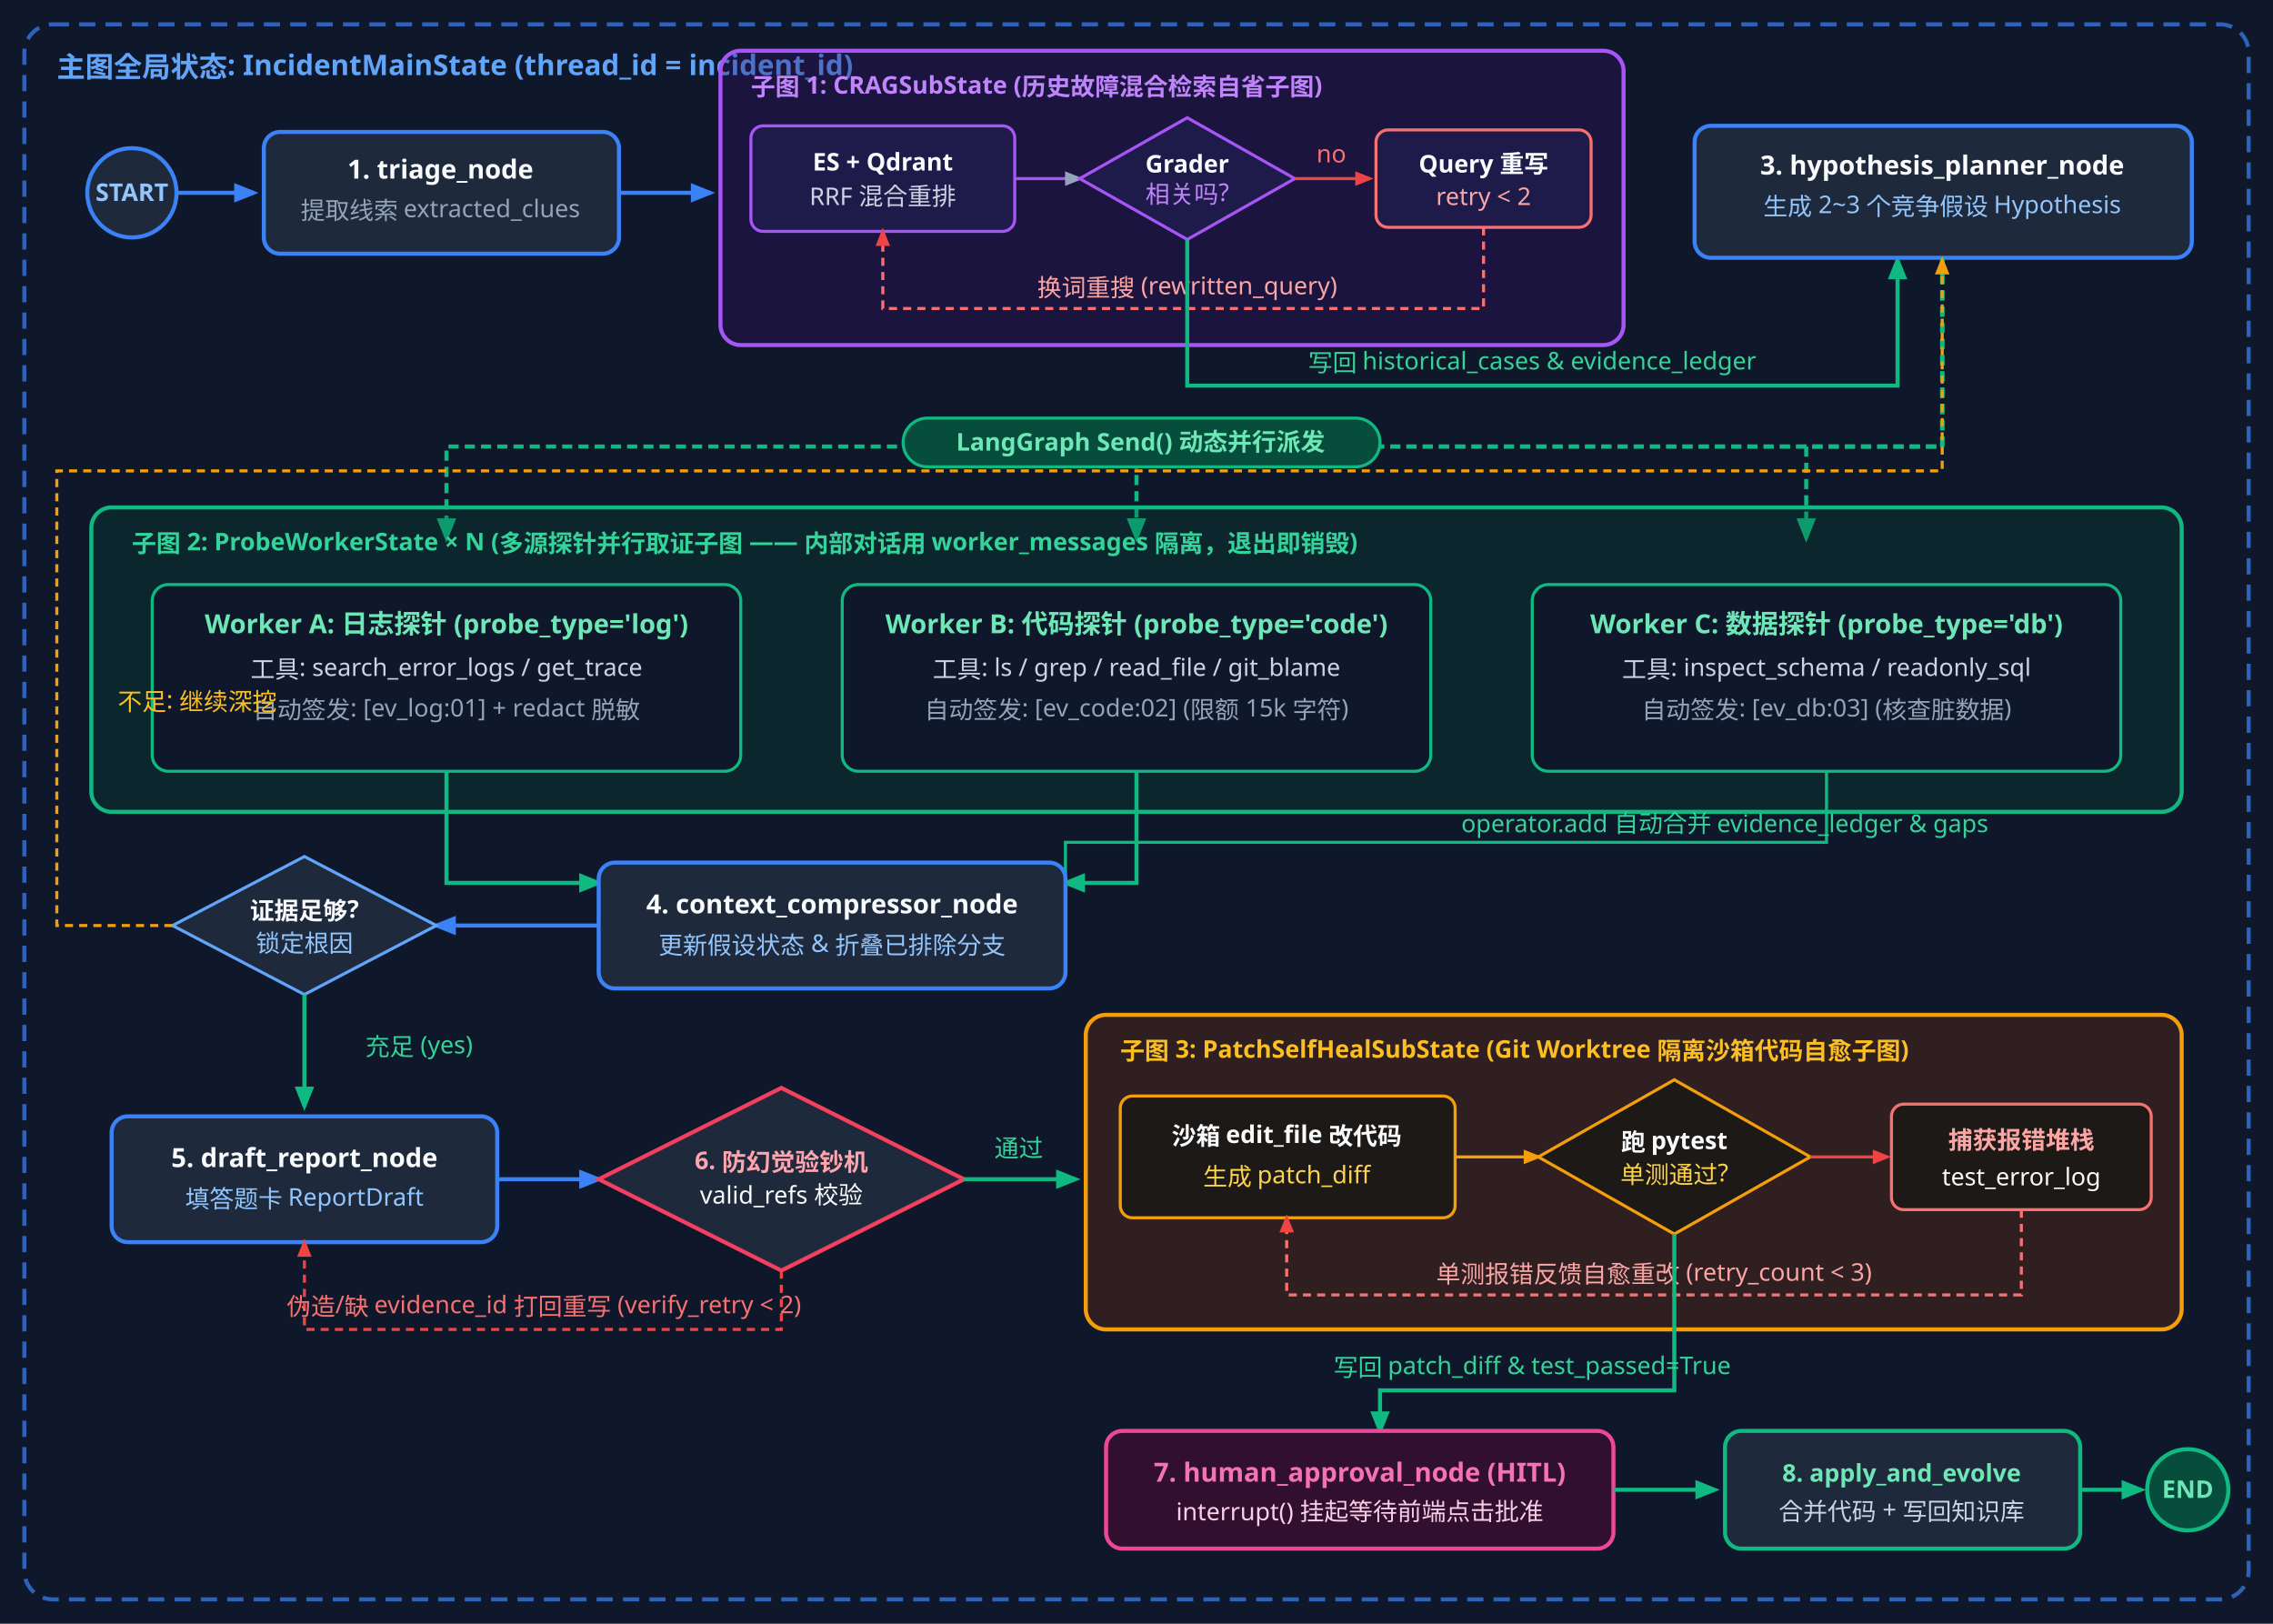
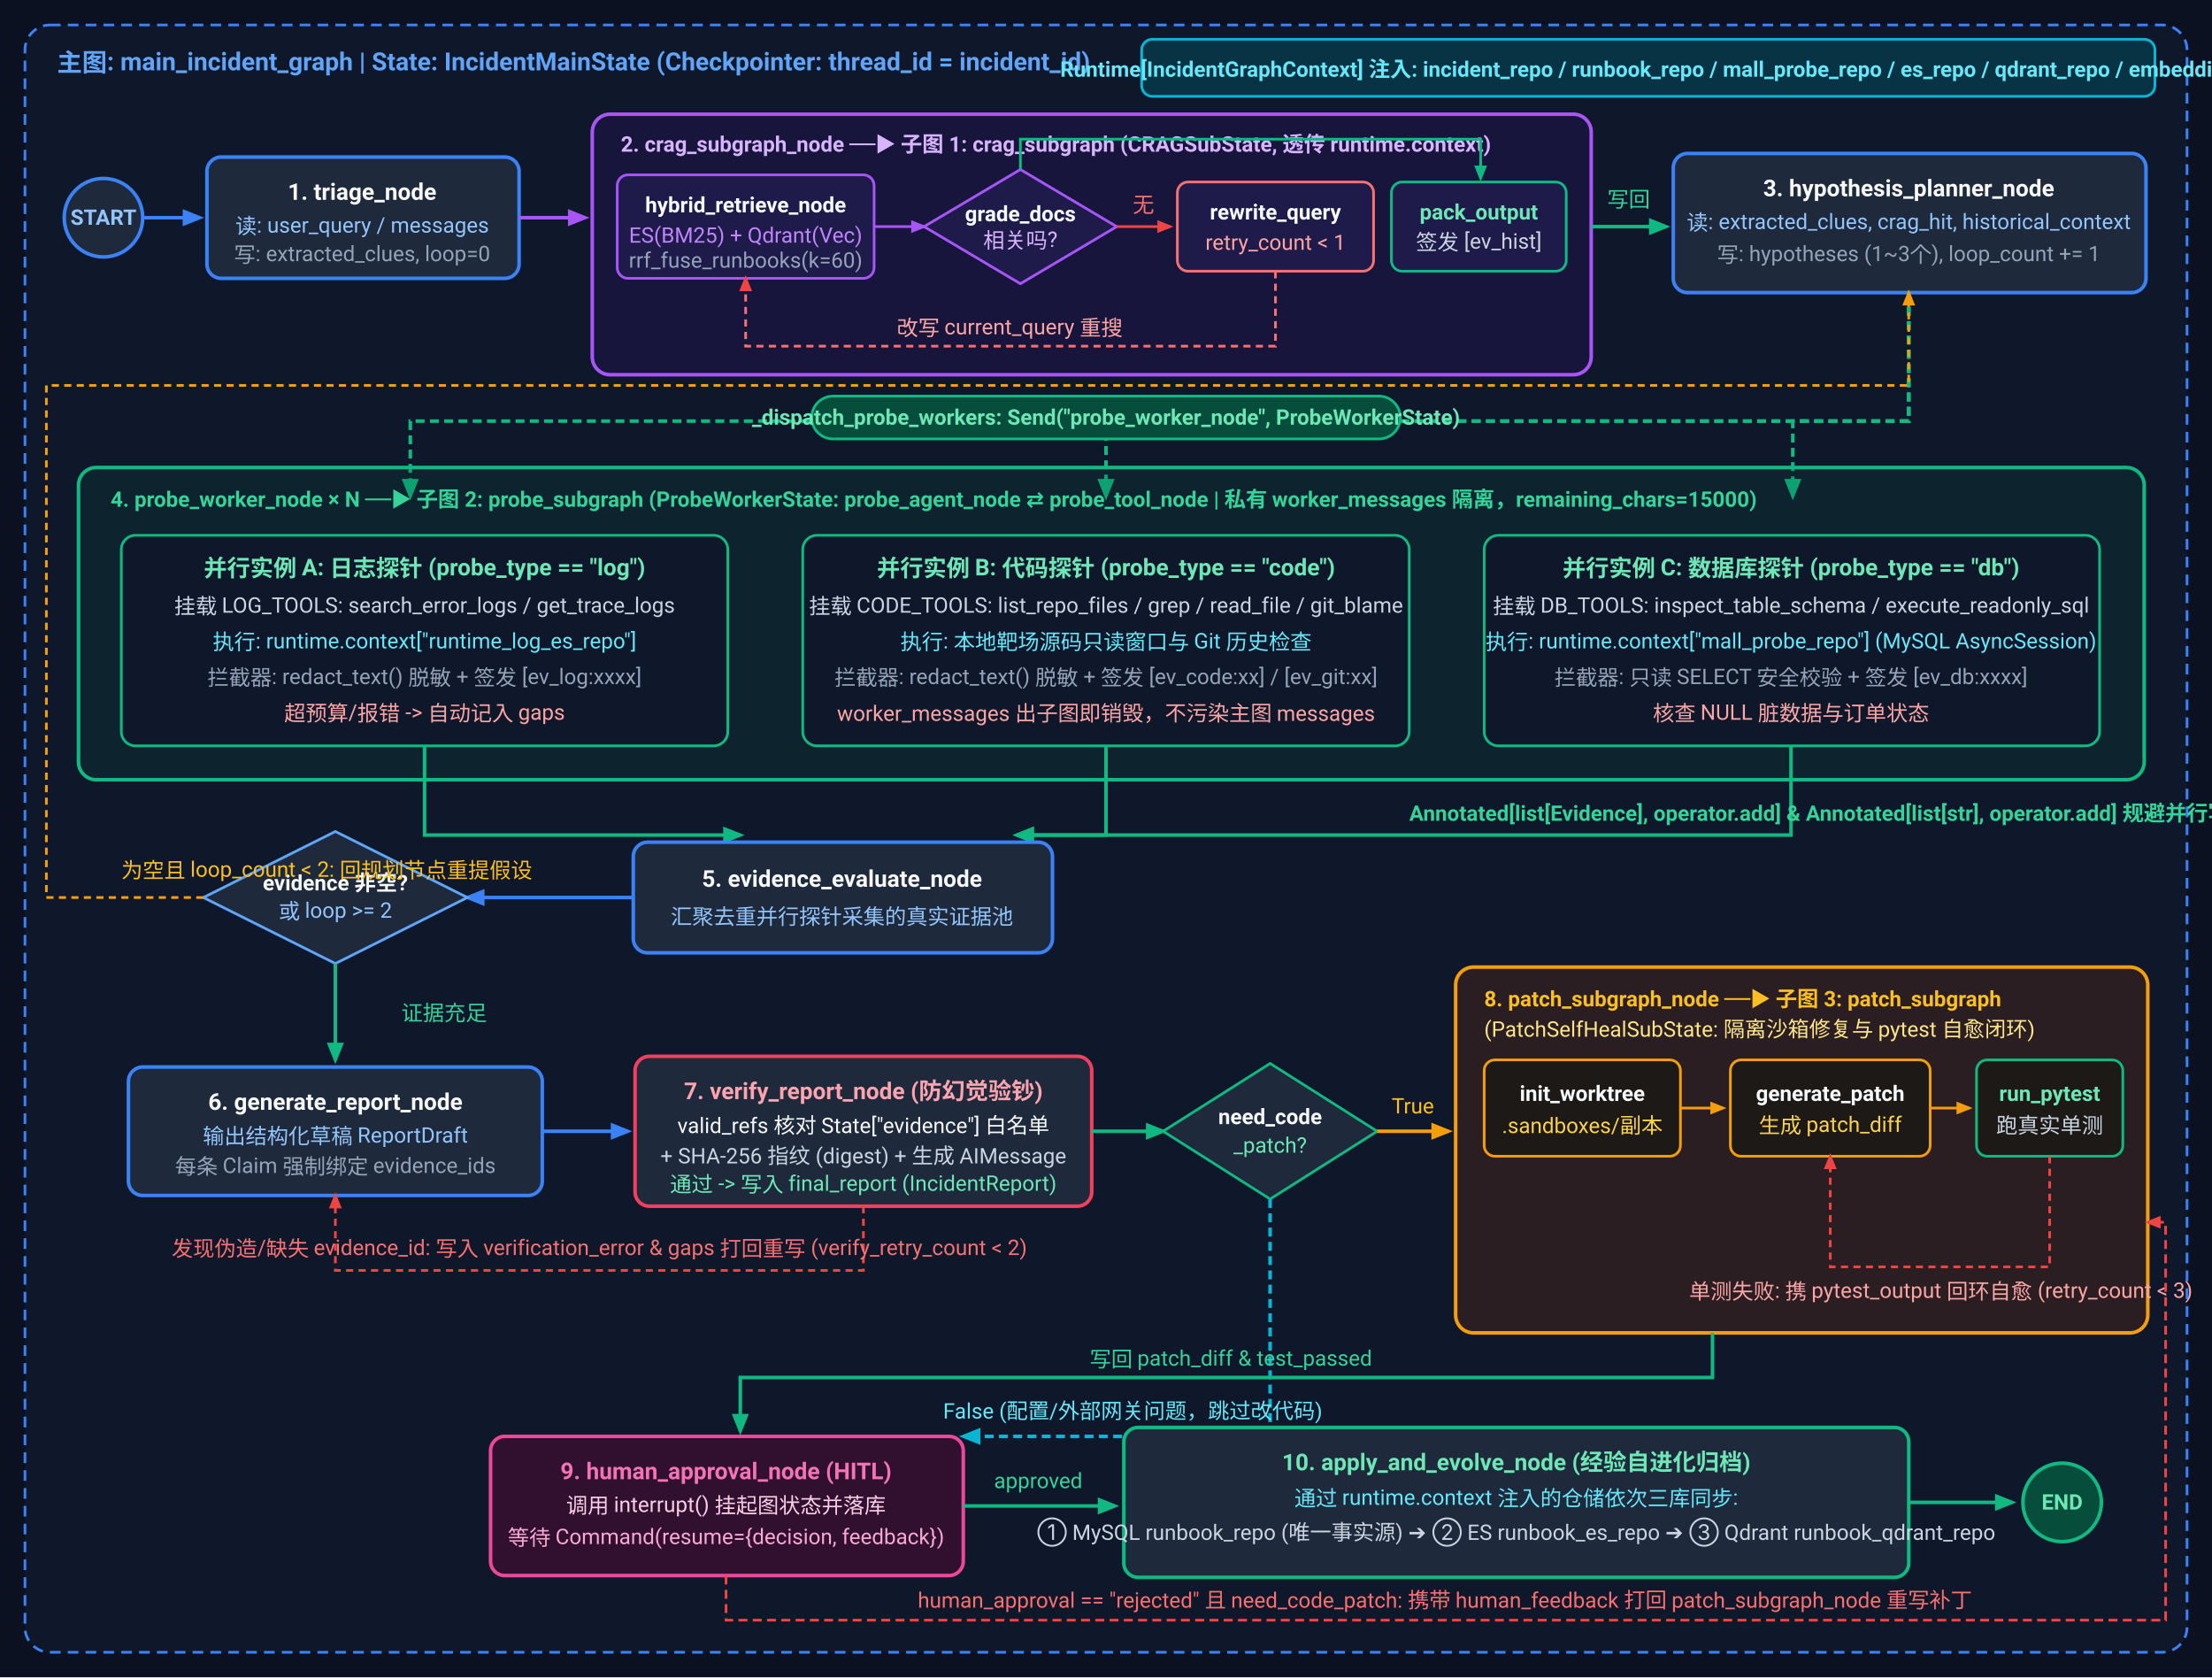
- <svg xmlns="http://www.w3.org/2000/svg" viewBox="0 0 1120 800" width="1120" height="800">
-   <rect width="100%" height="100%" fill="#0f172a" />
+ <svg xmlns="http://www.w3.org/2000/svg" viewBox="0 0 1240 940" width="1240" height="940" font-family="system-ui, -apple-system, 'Segoe UI', Roboto, 'Microsoft YaHei', sans-serif">
  <defs>
-     <marker id="arrow" viewBox="0 0 10 10" refX="8" refY="5" markerWidth="6" markerHeight="6" orient="auto-start-reverse">
-       <path d="M 0 1 L 10 5 L 0 9 z" fill="#94a3b8" />
-     </marker>
    <marker id="arrow-blue" viewBox="0 0 10 10" refX="8" refY="5" markerWidth="6" markerHeight="6" orient="auto-start-reverse">
      <path d="M 0 1 L 10 5 L 0 9 z" fill="#3b82f6" />
+     </marker>
+     <marker id="arrow-purple" viewBox="0 0 10 10" refX="8" refY="5" markerWidth="6" markerHeight="6" orient="auto-start-reverse">
+       <path d="M 0 1 L 10 5 L 0 9 z" fill="#a855f7" />
    </marker>
    <marker id="arrow-green" viewBox="0 0 10 10" refX="8" refY="5" markerWidth="6" markerHeight="6" orient="auto-start-reverse">
      <path d="M 0 1 L 10 5 L 0 9 z" fill="#10b981" />
    </marker>
    <marker id="arrow-amber" viewBox="0 0 10 10" refX="8" refY="5" markerWidth="6" markerHeight="6" orient="auto-start-reverse">
      <path d="M 0 1 L 10 5 L 0 9 z" fill="#f59e0b" />
    </marker>
    <marker id="arrow-red" viewBox="0 0 10 10" refX="8" refY="5" markerWidth="6" markerHeight="6" orient="auto-start-reverse">
      <path d="M 0 1 L 10 5 L 0 9 z" fill="#ef4444" />
    </marker>
+     <marker id="arrow-cyan" viewBox="0 0 10 10" refX="8" refY="5" markerWidth="6" markerHeight="6" orient="auto-start-reverse">
+       <path d="M 0 1 L 10 5 L 0 9 z" fill="#06b6d4" />
+     </marker>
  </defs>
-   <rect x="12" y="12" width="1096" height="776" rx="14" fill="none" stroke="#3b82f6" stroke-width="2" stroke-dasharray="8 5" opacity="0.7" />
-   <text x="28" y="38" fill="#60a5fa" font-family="sans-serif" font-size="14" font-weight="bold">主图全局状态: IncidentMainState (thread_id = incident_id)</text>
-   <circle cx="65" cy="95" r="22" fill="#1e293b" stroke="#3b82f6" stroke-width="2" />
-   <text x="65" y="99" text-anchor="middle" fill="#93c5fd" font-family="sans-serif" font-size="12" font-weight="bold">START</text>
-   <line x1="87" y1="95" x2="125" y2="95" stroke="#3b82f6" stroke-width="2" marker-end="url(#arrow-blue)" />
-   <rect x="130" y="65" width="175" height="60" rx="8" fill="#1e293b" stroke="#3b82f6" stroke-width="2" />
-   <text x="217" y="88" text-anchor="middle" fill="#f8fafc" font-family="sans-serif" font-size="13" font-weight="bold">1. triage_node</text>
-   <text x="217" y="108" text-anchor="middle" fill="#94a3b8" font-family="sans-serif" font-size="12">提取线索 extracted_clues</text>
-   <line x1="305" y1="95" x2="350" y2="95" stroke="#3b82f6" stroke-width="2" marker-end="url(#arrow-blue)" />
-   <rect x="355" y="25" width="445" height="145" rx="10" fill="#2e1065" fill-opacity="0.35" stroke="#a855f7" stroke-width="2" />
-   <text x="370" y="47" fill="#c084fc" font-family="sans-serif" font-size="12" font-weight="bold">子图 1: CRAGSubState (历史故障混合检索自省子图)</text>
-   <rect x="370" y="62" width="130" height="52" rx="6" fill="#1e1b4b" stroke="#a855f7" stroke-width="1.5" />
-   <text x="435" y="84" text-anchor="middle" fill="#f8fafc" font-family="sans-serif" font-size="12" font-weight="bold">ES + Qdrant</text>
-   <text x="435" y="101" text-anchor="middle" fill="#cbd5e1" font-family="sans-serif" font-size="12">RRF 混合重排</text>
-   <line x1="500" y1="88" x2="532" y2="88" stroke="#a855f7" stroke-width="1.5" marker-end="url(#arrow)" />
-   <polygon points="585,58 638,88 585,118 532,88" fill="#1e1b4b" stroke="#a855f7" stroke-width="1.5" />
-   <text x="585" y="85" text-anchor="middle" fill="#f8fafc" font-family="sans-serif" font-size="12" font-weight="bold">Grader</text>
-   <text x="585" y="100" text-anchor="middle" fill="#c084fc" font-family="sans-serif" font-size="12">相关吗?</text>
-   <line x1="638" y1="88" x2="675" y2="88" stroke="#ef4444" stroke-width="1.5" marker-end="url(#arrow-red)" />
-   <text x="656" y="80" text-anchor="middle" fill="#f87171" font-family="sans-serif" font-size="12">no</text>
-   <rect x="678" y="64" width="106" height="48" rx="6" fill="#1e1b4b" stroke="#f87171" stroke-width="1.5" />
-   <text x="731" y="85" text-anchor="middle" fill="#f8fafc" font-family="sans-serif" font-size="12" font-weight="bold">Query 重写</text>
-   <text x="731" y="101" text-anchor="middle" fill="#fca5a5" font-family="sans-serif" font-size="12">retry &lt; 2</text>
-   <path d="M 731 112 L 731 152 L 435 152 L 435 114" fill="none" stroke="#f87171" stroke-width="1.5" stroke-dasharray="4 3" marker-end="url(#arrow-red)" />
-   <text x="585" y="146" text-anchor="middle" fill="#fca5a5" font-family="sans-serif" font-size="12">换词重搜 (rewritten_query)</text>
-   <path d="M 585 118 L 585 190 L 935 190 L 935 128" fill="none" stroke="#10b981" stroke-width="2" marker-end="url(#arrow-green)" />
-   <text x="755" y="183" text-anchor="middle" fill="#34d399" font-family="sans-serif" font-size="12">写回 historical_cases &amp; evidence_ledger</text>
-   <rect x="835" y="62" width="245" height="65" rx="8" fill="#1e293b" stroke="#3b82f6" stroke-width="2" />
-   <text x="957" y="86" text-anchor="middle" fill="#f8fafc" font-family="sans-serif" font-size="13" font-weight="bold">3. hypothesis_planner_node</text>
-   <text x="957" y="106" text-anchor="middle" fill="#93c5fd" font-family="sans-serif" font-size="12">生成 2~3 个竞争假设 Hypothesis</text>
-   <path d="M 957 127 L 957 220 L 220 220 L 220 265" fill="none" stroke="#10b981" stroke-width="2" stroke-dasharray="5 3" marker-end="url(#arrow-green)" />
-   <path d="M 957 127 L 957 220 L 560 220 L 560 265" fill="none" stroke="#10b981" stroke-width="2" stroke-dasharray="5 3" marker-end="url(#arrow-green)" />
-   <path d="M 957 127 L 957 220 L 890 220 L 890 265" fill="none" stroke="#10b981" stroke-width="2" stroke-dasharray="5 3" marker-end="url(#arrow-green)" />
-   <rect x="445" y="206" width="235" height="24" rx="12" fill="#064e3b" stroke="#10b981" stroke-width="1.5" />
-   <text x="562" y="222" text-anchor="middle" fill="#6ee7b7" font-family="sans-serif" font-size="12" font-weight="bold">LangGraph Send() 动态并行派发</text>
-   <rect x="45" y="250" width="1030" height="150" rx="10" fill="#064e3b" fill-opacity="0.28" stroke="#10b981" stroke-width="2" />
-   <text x="65" y="272" fill="#34d399" font-family="sans-serif" font-size="12" font-weight="bold">子图 2: ProbeWorkerState × N (多源探针并行取证子图 —— 内部对话用 worker_messages 隔离，退出即销毁)</text>
-   <rect x="75" y="288" width="290" height="92" rx="8" fill="#0f172a" stroke="#10b981" stroke-width="1.5" />
-   <text x="220" y="312" text-anchor="middle" fill="#6ee7b7" font-family="sans-serif" font-size="13" font-weight="bold">Worker A: 日志探针 (probe_type='log')</text>
-   <text x="220" y="334" text-anchor="middle" fill="#cbd5e1" font-family="sans-serif" font-size="12">工具: search_error_logs / get_trace</text>
-   <text x="220" y="354" text-anchor="middle" fill="#94a3b8" font-family="sans-serif" font-size="12">自动签发: [ev_log:01] + redact 脱敏</text>
-   <rect x="415" y="288" width="290" height="92" rx="8" fill="#0f172a" stroke="#10b981" stroke-width="1.5" />
-   <text x="560" y="312" text-anchor="middle" fill="#6ee7b7" font-family="sans-serif" font-size="13" font-weight="bold">Worker B: 代码探针 (probe_type='code')</text>
-   <text x="560" y="334" text-anchor="middle" fill="#cbd5e1" font-family="sans-serif" font-size="12">工具: ls / grep / read_file / git_blame</text>
-   <text x="560" y="354" text-anchor="middle" fill="#94a3b8" font-family="sans-serif" font-size="12">自动签发: [ev_code:02] (限额 15k 字符)</text>
-   <rect x="755" y="288" width="290" height="92" rx="8" fill="#0f172a" stroke="#10b981" stroke-width="1.5" />
-   <text x="900" y="312" text-anchor="middle" fill="#6ee7b7" font-family="sans-serif" font-size="13" font-weight="bold">Worker C: 数据探针 (probe_type='db')</text>
-   <text x="900" y="334" text-anchor="middle" fill="#cbd5e1" font-family="sans-serif" font-size="12">工具: inspect_schema / readonly_sql</text>
-   <text x="900" y="354" text-anchor="middle" fill="#94a3b8" font-family="sans-serif" font-size="12">自动签发: [ev_db:03] (核查脏数据)</text>
-   <path d="M 220 380 L 220 435 L 295 435" fill="none" stroke="#10b981" stroke-width="2" marker-end="url(#arrow-green)" />
-   <path d="M 560 380 L 560 435 L 525 435" fill="none" stroke="#10b981" stroke-width="2" marker-end="url(#arrow-green)" />
-   <path d="M 900 380 L 900 415 L 525 415 L 525 435" fill="none" stroke="#10b981" stroke-width="1.5" />
-   <text x="720" y="410" fill="#34d399" font-family="sans-serif" font-size="12">operator.add 自动合并 evidence_ledger &amp; gaps</text>
-   <rect x="295" y="425" width="230" height="62" rx="8" fill="#1e293b" stroke="#3b82f6" stroke-width="2" />
-   <text x="410" y="450" text-anchor="middle" fill="#f8fafc" font-family="sans-serif" font-size="13" font-weight="bold">4. context_compressor_node</text>
-   <text x="410" y="470" text-anchor="middle" fill="#93c5fd" font-family="sans-serif" font-size="12">更新假设状态 &amp; 折叠已排除分支</text>
-   <line x1="295" y1="456" x2="215" y2="456" stroke="#3b82f6" stroke-width="2" marker-end="url(#arrow-blue)" />
-   <polygon points="150,422 215,456 150,490 85,456" fill="#1e293b" stroke="#60a5fa" stroke-width="1.5" />
-   <text x="150" y="453" text-anchor="middle" fill="#f8fafc" font-family="sans-serif" font-size="12" font-weight="bold">证据足够?</text>
-   <text x="150" y="469" text-anchor="middle" fill="#93c5fd" font-family="sans-serif" font-size="12">锁定根因</text>
-   <path d="M 85 456 L 28 456 L 28 232 L 957 232 L 957 128" fill="none" stroke="#f59e0b" stroke-width="1.5" stroke-dasharray="4 3" marker-end="url(#arrow-amber)" />
-   <text x="58" y="350" fill="#fbbf24" font-family="sans-serif" font-size="12">不足: 继续深挖</text>
-   <line x1="150" y1="490" x2="150" y2="545" stroke="#10b981" stroke-width="2" marker-end="url(#arrow-green)" />
-   <text x="180" y="520" fill="#34d399" font-family="sans-serif" font-size="12">充足 (yes)</text>
-   <rect x="55" y="550" width="190" height="62" rx="8" fill="#1e293b" stroke="#3b82f6" stroke-width="2" />
-   <text x="150" y="575" text-anchor="middle" fill="#f8fafc" font-family="sans-serif" font-size="13" font-weight="bold">5. draft_report_node</text>
-   <text x="150" y="595" text-anchor="middle" fill="#93c5fd" font-family="sans-serif" font-size="12">填答题卡 ReportDraft</text>
-   <line x1="245" y1="581" x2="295" y2="581" stroke="#3b82f6" stroke-width="2" marker-end="url(#arrow-blue)" />
-   <polygon points="385,536 475,581 385,626 295,581" fill="#1e293b" stroke="#f43f5e" stroke-width="2" />
-   <text x="385" y="576" text-anchor="middle" fill="#fda4af" font-family="sans-serif" font-size="12" font-weight="bold">6. 防幻觉验钞机</text>
-   <text x="385" y="593" text-anchor="middle" fill="#f8fafc" font-family="sans-serif" font-size="12">valid_refs 校验</text>
-   <path d="M 385 626 L 385 655 L 150 655 L 150 612" fill="none" stroke="#ef4444" stroke-width="1.5" stroke-dasharray="4 3" marker-end="url(#arrow-red)" />
-   <text x="268" y="648" text-anchor="middle" fill="#f87171" font-family="sans-serif" font-size="12">伪造/缺 evidence_id 打回重写 (verify_retry &lt; 2)</text>
-   <line x1="475" y1="581" x2="530" y2="581" stroke="#10b981" stroke-width="2" marker-end="url(#arrow-green)" />
-   <text x="502" y="570" text-anchor="middle" fill="#34d399" font-family="sans-serif" font-size="12">通过</text>
-   <rect x="535" y="500" width="540" height="155" rx="10" fill="#78350f" fill-opacity="0.3" stroke="#f59e0b" stroke-width="2" />
-   <text x="552" y="522" fill="#fbbf24" font-family="sans-serif" font-size="12" font-weight="bold">子图 3: PatchSelfHealSubState (Git Worktree 隔离沙箱代码自愈子图)</text>
-   <rect x="552" y="540" width="165" height="60" rx="6" fill="#1c1917" stroke="#f59e0b" stroke-width="1.5" />
-   <text x="634" y="564" text-anchor="middle" fill="#f8fafc" font-family="sans-serif" font-size="12" font-weight="bold">沙箱 edit_file 改代码</text>
-   <text x="634" y="584" text-anchor="middle" fill="#fcd34d" font-family="sans-serif" font-size="12">生成 patch_diff</text>
-   <line x1="717" y1="570" x2="758" y2="570" stroke="#f59e0b" stroke-width="1.5" marker-end="url(#arrow-amber)" />
-   <polygon points="825,532 892,570 825,608 758,570" fill="#1c1917" stroke="#f59e0b" stroke-width="1.5" />
-   <text x="825" y="567" text-anchor="middle" fill="#f8fafc" font-family="sans-serif" font-size="12" font-weight="bold">跑 pytest</text>
-   <text x="825" y="583" text-anchor="middle" fill="#fcd34d" font-family="sans-serif" font-size="12">单测通过?</text>
-   <line x1="892" y1="570" x2="930" y2="570" stroke="#ef4444" stroke-width="1.5" marker-end="url(#arrow-red)" />
-   <rect x="932" y="544" width="128" height="52" rx="6" fill="#1c1917" stroke="#f87171" stroke-width="1.5" />
-   <text x="996" y="566" text-anchor="middle" fill="#fca5a5" font-family="sans-serif" font-size="12" font-weight="bold">捕获报错堆栈</text>
-   <text x="996" y="584" text-anchor="middle" fill="#f8fafc" font-family="sans-serif" font-size="12">test_error_log</text>
-   <path d="M 996 596 L 996 638 L 634 638 L 634 600" fill="none" stroke="#f87171" stroke-width="1.5" stroke-dasharray="4 3" marker-end="url(#arrow-red)" />
-   <text x="815" y="632" text-anchor="middle" fill="#fca5a5" font-family="sans-serif" font-size="12">单测报错反馈自愈重改 (retry_count &lt; 3)</text>
-   <path d="M 825 608 L 825 685 L 680 685 L 680 705" fill="none" stroke="#10b981" stroke-width="2" marker-end="url(#arrow-green)" />
-   <text x="755" y="678" text-anchor="middle" fill="#34d399" font-family="sans-serif" font-size="12">写回 patch_diff &amp; test_passed=True</text>
-   <rect x="545" y="705" width="250" height="58" rx="8" fill="#31102f" stroke="#ec4899" stroke-width="2" />
-   <text x="670" y="730" text-anchor="middle" fill="#f472b6" font-family="sans-serif" font-size="13" font-weight="bold">7. human_approval_node (HITL)</text>
-   <text x="670" y="749" text-anchor="middle" fill="#fbcfe8" font-family="sans-serif" font-size="12">interrupt() 挂起等待前端点击批准</text>
-   <line x1="795" y1="734" x2="845" y2="734" stroke="#10b981" stroke-width="2" marker-end="url(#arrow-green)" />
-   <rect x="850" y="705" width="175" height="58" rx="8" fill="#1e293b" stroke="#10b981" stroke-width="2" />
-   <text x="937" y="730" text-anchor="middle" fill="#6ee7b7" font-family="sans-serif" font-size="12" font-weight="bold">8. apply_and_evolve</text>
-   <text x="937" y="749" text-anchor="middle" fill="#cbd5e1" font-family="sans-serif" font-size="12">合并代码 + 写回知识库</text>
-   <line x1="1025" y1="734" x2="1055" y2="734" stroke="#10b981" stroke-width="2" marker-end="url(#arrow-green)" />
-   <circle cx="1078" cy="734" r="20" fill="#064e3b" stroke="#10b981" stroke-width="2" />
-   <text x="1078" y="738" text-anchor="middle" fill="#6ee7b7" font-family="sans-serif" font-size="12" font-weight="bold">END</text>
+   <rect x="0" y="0" width="1240" height="940" fill="#0b1120" />
+   <rect x="14" y="14" width="1212" height="912" rx="14" fill="#0f172a" stroke="#3b82f6" stroke-width="1.5" stroke-dasharray="6 4" />
+   <text x="32" y="40" fill="#60a5fa" font-size="14" font-weight="bold">
+     主图: main_incident_graph | State: IncidentMainState (Checkpointer: thread_id = incident_id)
+   </text>
+   <rect x="640" y="22" width="568" height="32" rx="6" fill="#083344" stroke="#06b6d4" stroke-width="1.5" />
+   <text x="924" y="43" text-anchor="middle" fill="#67e8f9" font-size="12" font-weight="bold">
+     Runtime[IncidentGraphContext] 注入: incident_repo / runbook_repo / mall_probe_repo / es_repo / qdrant_repo / embedding
+   </text>
+   <circle cx="58" cy="122" r="22" fill="#1e293b" stroke="#3b82f6" stroke-width="2" />
+   <text x="58" y="126" text-anchor="middle" fill="#93c5fd" font-size="12" font-weight="bold">START</text>
+   <line x1="80" y1="122" x2="112" y2="122" stroke="#3b82f6" stroke-width="2" marker-end="url(#arrow-blue)" />
+   <rect x="116" y="88" width="175" height="68" rx="8" fill="#1e293b" stroke="#3b82f6" stroke-width="2" />
+   <text x="203" y="112" text-anchor="middle" fill="#f8fafc" font-size="13" font-weight="bold">1. triage_node</text>
+   <text x="203" y="131" text-anchor="middle" fill="#93c5fd" font-size="12">读: user_query / messages</text>
+   <text x="203" y="147" text-anchor="middle" fill="#94a3b8" font-size="12">写: extracted_clues, loop=0</text>
+   <line x1="291" y1="122" x2="328" y2="122" stroke="#a855f7" stroke-width="2" marker-end="url(#arrow-purple)" />
+   <rect x="332" y="64" width="560" height="146" rx="10" fill="#2e1065" fill-opacity="0.32" stroke="#a855f7" stroke-width="2" />
+   <text x="348" y="85" fill="#d8b4fe" font-size="12" font-weight="bold">
+     2. crag_subgraph_node ──► 子图 1: crag_subgraph (CRAGSubState, 透传 runtime.context)
+   </text>
+   <rect x="346" y="98" width="144" height="58" rx="6" fill="#1e1b4b" stroke="#a855f7" stroke-width="1.5" />
+   <text x="418" y="119" text-anchor="middle" fill="#f8fafc" font-size="12" font-weight="bold">hybrid_retrieve_node</text>
+   <text x="418" y="136" text-anchor="middle" fill="#c084fc" font-size="12">ES(BM25) + Qdrant(Vec)</text>
+   <text x="418" y="150" text-anchor="middle" fill="#94a3b8" font-size="12">rrf_fuse_runbooks(k=60)</text>
+   <line x1="490" y1="127" x2="518" y2="127" stroke="#a855f7" stroke-width="1.5" marker-end="url(#arrow-purple)" />
+   <polygon points="572,95 626,127 572,159 518,127" fill="#1e1b4b" stroke="#a855f7" stroke-width="1.5" />
+   <text x="572" y="124" text-anchor="middle" fill="#f8fafc" font-size="12" font-weight="bold">grade_docs</text>
+   <text x="572" y="139" text-anchor="middle" fill="#d8b4fe" font-size="12">相关吗?</text>
+   <line x1="626" y1="127" x2="656" y2="127" stroke="#ef4444" stroke-width="1.5" marker-end="url(#arrow-red)" />
+   <text x="641" y="119" text-anchor="middle" fill="#f87171" font-size="12">无</text>
+   <rect x="660" y="102" width="110" height="50" rx="6" fill="#1e1b4b" stroke="#f87171" stroke-width="1.5" />
+   <text x="715" y="123" text-anchor="middle" fill="#f8fafc" font-size="12" font-weight="bold">rewrite_query</text>
+   <text x="715" y="140" text-anchor="middle" fill="#fca5a5" font-size="12">retry_count &lt; 1</text>
+   <path d="M 715 152 L 715 194 L 418 194 L 418 156" fill="none" stroke="#f87171" stroke-width="1.5" stroke-dasharray="4 3" marker-end="url(#arrow-red)" />
+   <text x="566" y="188" text-anchor="middle" fill="#fca5a5" font-size="12">改写 current_query 重搜</text>
+   <path d="M 572 95 L 572 78 L 830 78 L 830 100" fill="none" stroke="#10b981" stroke-width="1.5" marker-end="url(#arrow-green)" />
+   <rect x="780" y="102" width="98" height="50" rx="6" fill="#1e1b4b" stroke="#10b981" stroke-width="1.5" />
+   <text x="829" y="123" text-anchor="middle" fill="#6ee7b7" font-size="12" font-weight="bold">pack_output</text>
+   <text x="829" y="140" text-anchor="middle" fill="#cbd5e1" font-size="12">签发 [ev_hist]</text>
+   <line x1="892" y1="127" x2="934" y2="127" stroke="#10b981" stroke-width="2" marker-end="url(#arrow-green)" />
+   <text x="913" y="116" text-anchor="middle" fill="#34d399" font-size="12">写回</text>
+   <rect x="938" y="86" width="265" height="78" rx="8" fill="#1e293b" stroke="#3b82f6" stroke-width="2" />
+   <text x="1070" y="110" text-anchor="middle" fill="#f8fafc" font-size="13" font-weight="bold">3. hypothesis_planner_node</text>
+   <text x="1070" y="129" text-anchor="middle" fill="#93c5fd" font-size="12">读: extracted_clues, crag_hit, historical_context</text>
+   <text x="1070" y="147" text-anchor="middle" fill="#94a3b8" font-size="12">写: hypotheses (1~3个), loop_count += 1</text>
+   <path d="M 1070 164 L 1070 236 L 230 236 L 230 278" fill="none" stroke="#10b981" stroke-width="2" stroke-dasharray="5 3" marker-end="url(#arrow-green)" />
+   <path d="M 1070 164 L 1070 236 L 620 236 L 620 278" fill="none" stroke="#10b981" stroke-width="2" stroke-dasharray="5 3" marker-end="url(#arrow-green)" />
+   <path d="M 1070 164 L 1070 236 L 1005 236 L 1005 278" fill="none" stroke="#10b981" stroke-width="2" stroke-dasharray="5 3" marker-end="url(#arrow-green)" />
+   <rect x="455" y="222" width="330" height="24" rx="12" fill="#064e3b" stroke="#10b981" stroke-width="1.5" />
+   <text x="620" y="238" text-anchor="middle" fill="#6ee7b7" font-size="12" font-weight="bold">
+     _dispatch_probe_workers: Send("probe_worker_node", ProbeWorkerState)
+   </text>
+   <rect x="44" y="262" width="1158" height="175" rx="10" fill="#064e3b" fill-opacity="0.22" stroke="#10b981" stroke-width="2" />
+   <text x="62" y="284" fill="#34d399" font-size="12" font-weight="bold">
+     4. probe_worker_node × N ──► 子图 2: probe_subgraph (ProbeWorkerState: probe_agent_node ⇄ probe_tool_node | 私有 worker_messages 隔离，remaining_chars=15000)
+   </text>
+   <rect x="68" y="300" width="340" height="118" rx="8" fill="#0f172a" stroke="#10b981" stroke-width="1.5" />
+   <text x="238" y="323" text-anchor="middle" fill="#6ee7b7" font-size="13" font-weight="bold">并行实例 A: 日志探针 (probe_type == "log")</text>
+   <text x="238" y="344" text-anchor="middle" fill="#cbd5e1" font-size="12">挂载 LOG_TOOLS: search_error_logs / get_trace_logs</text>
+   <text x="238" y="364" text-anchor="middle" fill="#67e8f9" font-size="12">执行: runtime.context["runtime_log_es_repo"]</text>
+   <text x="238" y="384" text-anchor="middle" fill="#94a3b8" font-size="12">拦截器: redact_text() 脱敏 + 签发 [ev_log:xxxx]</text>
+   <text x="238" y="404" text-anchor="middle" fill="#fca5a5" font-size="12">超预算/报错 -&gt; 自动记入 gaps</text>
+   <rect x="450" y="300" width="340" height="118" rx="8" fill="#0f172a" stroke="#10b981" stroke-width="1.5" />
+   <text x="620" y="323" text-anchor="middle" fill="#6ee7b7" font-size="13" font-weight="bold">并行实例 B: 代码探针 (probe_type == "code")</text>
+   <text x="620" y="344" text-anchor="middle" fill="#cbd5e1" font-size="12">挂载 CODE_TOOLS: list_repo_files / grep / read_file / git_blame</text>
+   <text x="620" y="364" text-anchor="middle" fill="#67e8f9" font-size="12">执行: 本地靶场源码只读窗口与 Git 历史检查</text>
+   <text x="620" y="384" text-anchor="middle" fill="#94a3b8" font-size="12">拦截器: redact_text() 脱敏 + 签发 [ev_code:xx] / [ev_git:xx]</text>
+   <text x="620" y="404" text-anchor="middle" fill="#fca5a5" font-size="12">worker_messages 出子图即销毁，不污染主图 messages</text>
+   <rect x="832" y="300" width="345" height="118" rx="8" fill="#0f172a" stroke="#10b981" stroke-width="1.5" />
+   <text x="1004" y="323" text-anchor="middle" fill="#6ee7b7" font-size="13" font-weight="bold">并行实例 C: 数据库探针 (probe_type == "db")</text>
+   <text x="1004" y="344" text-anchor="middle" fill="#cbd5e1" font-size="12">挂载 DB_TOOLS: inspect_table_schema / execute_readonly_sql</text>
+   <text x="1004" y="364" text-anchor="middle" fill="#67e8f9" font-size="12">执行: runtime.context["mall_probe_repo"] (MySQL AsyncSession)</text>
+   <text x="1004" y="384" text-anchor="middle" fill="#94a3b8" font-size="12">拦截器: 只读 SELECT 安全校验 + 签发 [ev_db:xxxx]</text>
+   <text x="1004" y="404" text-anchor="middle" fill="#fca5a5" font-size="12">核查 NULL 脏数据与订单状态</text>
+   <path d="M 238 418 L 238 468 L 415 468" fill="none" stroke="#10b981" stroke-width="2" marker-end="url(#arrow-green)" />
+   <path d="M 620 418 L 620 468 L 570 468" fill="none" stroke="#10b981" stroke-width="2" marker-end="url(#arrow-green)" />
+   <path d="M 1004 418 L 1004 468 L 570 468" fill="none" stroke="#10b981" stroke-width="2" marker-end="url(#arrow-green)" />
+   <text x="790" y="460" fill="#34d399" font-size="12" font-weight="bold">
+     Annotated[list[Evidence], operator.add] &amp; Annotated[list[str], operator.add] 规避并行写冲突，自动归并 evidence 与 gaps
+   </text>
+   <rect x="355" y="472" width="235" height="62" rx="8" fill="#1e293b" stroke="#3b82f6" stroke-width="2" />
+   <text x="472" y="497" text-anchor="middle" fill="#f8fafc" font-size="13" font-weight="bold">5. evidence_evaluate_node</text>
+   <text x="472" y="518" text-anchor="middle" fill="#93c5fd" font-size="12">汇聚去重并行探针采集的真实证据池</text>
+   <line x1="355" y1="503" x2="262" y2="503" stroke="#3b82f6" stroke-width="2" marker-end="url(#arrow-blue)" />
+   <polygon points="188,466 262,503 188,540 114,503" fill="#1e293b" stroke="#60a5fa" stroke-width="1.5" />
+   <text x="188" y="499" text-anchor="middle" fill="#f8fafc" font-size="12" font-weight="bold">evidence 非空?</text>
+   <text x="188" y="515" text-anchor="middle" fill="#93c5fd" font-size="12">或 loop &gt;= 2</text>
+   <path d="M 114 503 L 26 503 L 26 216 L 1070 216 L 1070 164" fill="none" stroke="#f59e0b" stroke-width="1.5" stroke-dasharray="4 3" marker-end="url(#arrow-amber)" />
+   <text x="68" y="492" fill="#fbbf24" font-size="12">为空且 loop_count &lt; 2: 回规划节点重提假设</text>
+   <line x1="188" y1="540" x2="188" y2="594" stroke="#10b981" stroke-width="2" marker-end="url(#arrow-green)" />
+   <text x="225" y="572" fill="#34d399" font-size="12">证据充足</text>
+   <rect x="72" y="598" width="232" height="72" rx="8" fill="#1e293b" stroke="#3b82f6" stroke-width="2" />
+   <text x="188" y="622" text-anchor="middle" fill="#f8fafc" font-size="13" font-weight="bold">6. generate_report_node</text>
+   <text x="188" y="641" text-anchor="middle" fill="#93c5fd" font-size="12">输出结构化草稿 ReportDraft</text>
+   <text x="188" y="658" text-anchor="middle" fill="#94a3b8" font-size="12">每条 Claim 强制绑定 evidence_ids</text>
+   <line x1="304" y1="634" x2="352" y2="634" stroke="#3b82f6" stroke-width="2" marker-end="url(#arrow-blue)" />
+   <rect x="356" y="592" width="256" height="84" rx="8" fill="#1e293b" stroke="#f43f5e" stroke-width="2" />
+   <text x="484" y="616" text-anchor="middle" fill="#fda4af" font-size="13" font-weight="bold">7. verify_report_node (防幻觉验钞)</text>
+   <text x="484" y="635" text-anchor="middle" fill="#f8fafc" font-size="12">valid_refs 核对 State["evidence"] 白名单</text>
+   <text x="484" y="652" text-anchor="middle" fill="#cbd5e1" font-size="12">+ SHA-256 指纹 (digest) + 生成 AIMessage</text>
+   <text x="484" y="668" text-anchor="middle" fill="#6ee7b7" font-size="12">通过 -&gt; 写入 final_report (IncidentReport)</text>
+   <path d="M 484 676 L 484 712 L 188 712 L 188 670" fill="none" stroke="#ef4444" stroke-width="1.5" stroke-dasharray="4 3" marker-end="url(#arrow-red)" />
+   <text x="336" y="704" text-anchor="middle" fill="#f87171" font-size="12">
+     发现伪造/缺失 evidence_id: 写入 verification_error &amp; gaps 打回重写 (verify_retry_count &lt; 2)
+   </text>
+   <line x1="612" y1="634" x2="652" y2="634" stroke="#10b981" stroke-width="2" marker-end="url(#arrow-green)" />
+   <polygon points="712,596 772,634 712,672 652,634" fill="#1e293b" stroke="#10b981" stroke-width="1.5" />
+   <text x="712" y="630" text-anchor="middle" fill="#f8fafc" font-size="12" font-weight="bold">need_code</text>
+   <text x="712" y="646" text-anchor="middle" fill="#6ee7b7" font-size="12">_patch?</text>
+   <line x1="772" y1="634" x2="812" y2="634" stroke="#f59e0b" stroke-width="2" marker-end="url(#arrow-amber)" />
+   <text x="792" y="624" text-anchor="middle" fill="#fbbf24" font-size="12">True</text>
+   <rect x="816" y="542" width="388" height="205" rx="10" fill="#78350f" fill-opacity="0.26" stroke="#f59e0b" stroke-width="2" />
+   <text x="832" y="564" fill="#fbbf24" font-size="12" font-weight="bold">
+     8. patch_subgraph_node ──► 子图 3: patch_subgraph
+   </text>
+   <text x="832" y="581" fill="#fde68a" font-size="12">
+     (PatchSelfHealSubState: 隔离沙箱修复与 pytest 自愈闭环)
+   </text>
+   <rect x="832" y="594" width="110" height="54" rx="6" fill="#1c1917" stroke="#f59e0b" stroke-width="1.5" />
+   <text x="887" y="617" text-anchor="middle" fill="#f8fafc" font-size="12" font-weight="bold">init_worktree</text>
+   <text x="887" y="635" text-anchor="middle" fill="#fcd34d" font-size="12">.sandboxes/副本</text>
+   <line x1="942" y1="621" x2="966" y2="621" stroke="#f59e0b" stroke-width="1.5" marker-end="url(#arrow-amber)" />
+   <rect x="970" y="594" width="112" height="54" rx="6" fill="#1c1917" stroke="#f59e0b" stroke-width="1.5" />
+   <text x="1026" y="617" text-anchor="middle" fill="#f8fafc" font-size="12" font-weight="bold">generate_patch</text>
+   <text x="1026" y="635" text-anchor="middle" fill="#fcd34d" font-size="12">生成 patch_diff</text>
+   <line x1="1082" y1="621" x2="1104" y2="621" stroke="#f59e0b" stroke-width="1.5" marker-end="url(#arrow-amber)" />
+   <rect x="1108" y="594" width="82" height="54" rx="6" fill="#1c1917" stroke="#10b981" stroke-width="1.5" />
+   <text x="1149" y="617" text-anchor="middle" fill="#6ee7b7" font-size="12" font-weight="bold">run_pytest</text>
+   <text x="1149" y="635" text-anchor="middle" fill="#cbd5e1" font-size="12">跑真实单测</text>
+   <path d="M 1149 648 L 1149 710 L 1026 710 L 1026 648" fill="none" stroke="#ef4444" stroke-width="1.5" stroke-dasharray="4 3" marker-end="url(#arrow-red)" />
+   <text x="1088" y="728" text-anchor="middle" fill="#fca5a5" font-size="12">
+     单测失败: 携 pytest_output 回环自愈 (retry_count &lt; 3)
+   </text>
+   <path d="M 712 672 L 712 805 L 540 805" fill="none" stroke="#06b6d4" stroke-width="2" stroke-dasharray="5 3" marker-end="url(#arrow-cyan)" />
+   <text x="635" y="795" text-anchor="middle" fill="#67e8f9" font-size="12">False (配置/外部网关问题，跳过改代码)</text>
+   <path d="M 960 747 L 960 772 L 415 772 L 415 802" fill="none" stroke="#10b981" stroke-width="2" marker-end="url(#arrow-green)" />
+   <text x="690" y="766" text-anchor="middle" fill="#34d399" font-size="12">写回 patch_diff &amp; test_passed</text>
+   <rect x="275" y="805" width="265" height="78" rx="8" fill="#31102f" stroke="#ec4899" stroke-width="2" />
+   <text x="407" y="829" text-anchor="middle" fill="#f472b6" font-size="13" font-weight="bold">9. human_approval_node (HITL)</text>
+   <text x="407" y="848" text-anchor="middle" fill="#fbcfe8" font-size="12">调用 interrupt() 挂起图状态并落库</text>
+   <text x="407" y="866" text-anchor="middle" fill="#f9a8d4" font-size="12">等待 Command(resume={decision, feedback})</text>
+   <path d="M 407 883 L 407 908 L 1214 908 L 1214 685 L 1204 685" fill="none" stroke="#ef4444" stroke-width="1.5" stroke-dasharray="5 3" marker-end="url(#arrow-red)" />
+   <text x="810" y="901" text-anchor="middle" fill="#f87171" font-size="12">
+     human_approval == "rejected" 且 need_code_patch: 携带 human_feedback 打回 patch_subgraph_node 重写补丁
+   </text>
+   <line x1="540" y1="844" x2="625" y2="844" stroke="#10b981" stroke-width="2" marker-end="url(#arrow-green)" />
+   <text x="582" y="834" text-anchor="middle" fill="#34d399" font-size="12">approved</text>
+   <rect x="630" y="800" width="440" height="84" rx="8" fill="#1e293b" stroke="#10b981" stroke-width="2" />
+   <text x="850" y="824" text-anchor="middle" fill="#6ee7b7" font-size="13" font-weight="bold">10. apply_and_evolve_node (经验自进化归档)</text>
+   <text x="850" y="844" text-anchor="middle" fill="#67e8f9" font-size="12">通过 runtime.context 注入的仓储依次三库同步:</text>
+   <text x="850" y="863" text-anchor="middle" fill="#cbd5e1" font-size="12">① MySQL runbook_repo (唯一事实源) ➔ ② ES runbook_es_repo ➔ ③ Qdrant runbook_qdrant_repo</text>
+   <line x1="1070" y1="842" x2="1128" y2="842" stroke="#10b981" stroke-width="2" marker-end="url(#arrow-green)" />
+   <circle cx="1156" cy="842" r="22" fill="#064e3b" stroke="#10b981" stroke-width="2" />
+   <text x="1156" y="846" text-anchor="middle" fill="#6ee7b7" font-size="12" font-weight="bold">END</text>
</svg>
